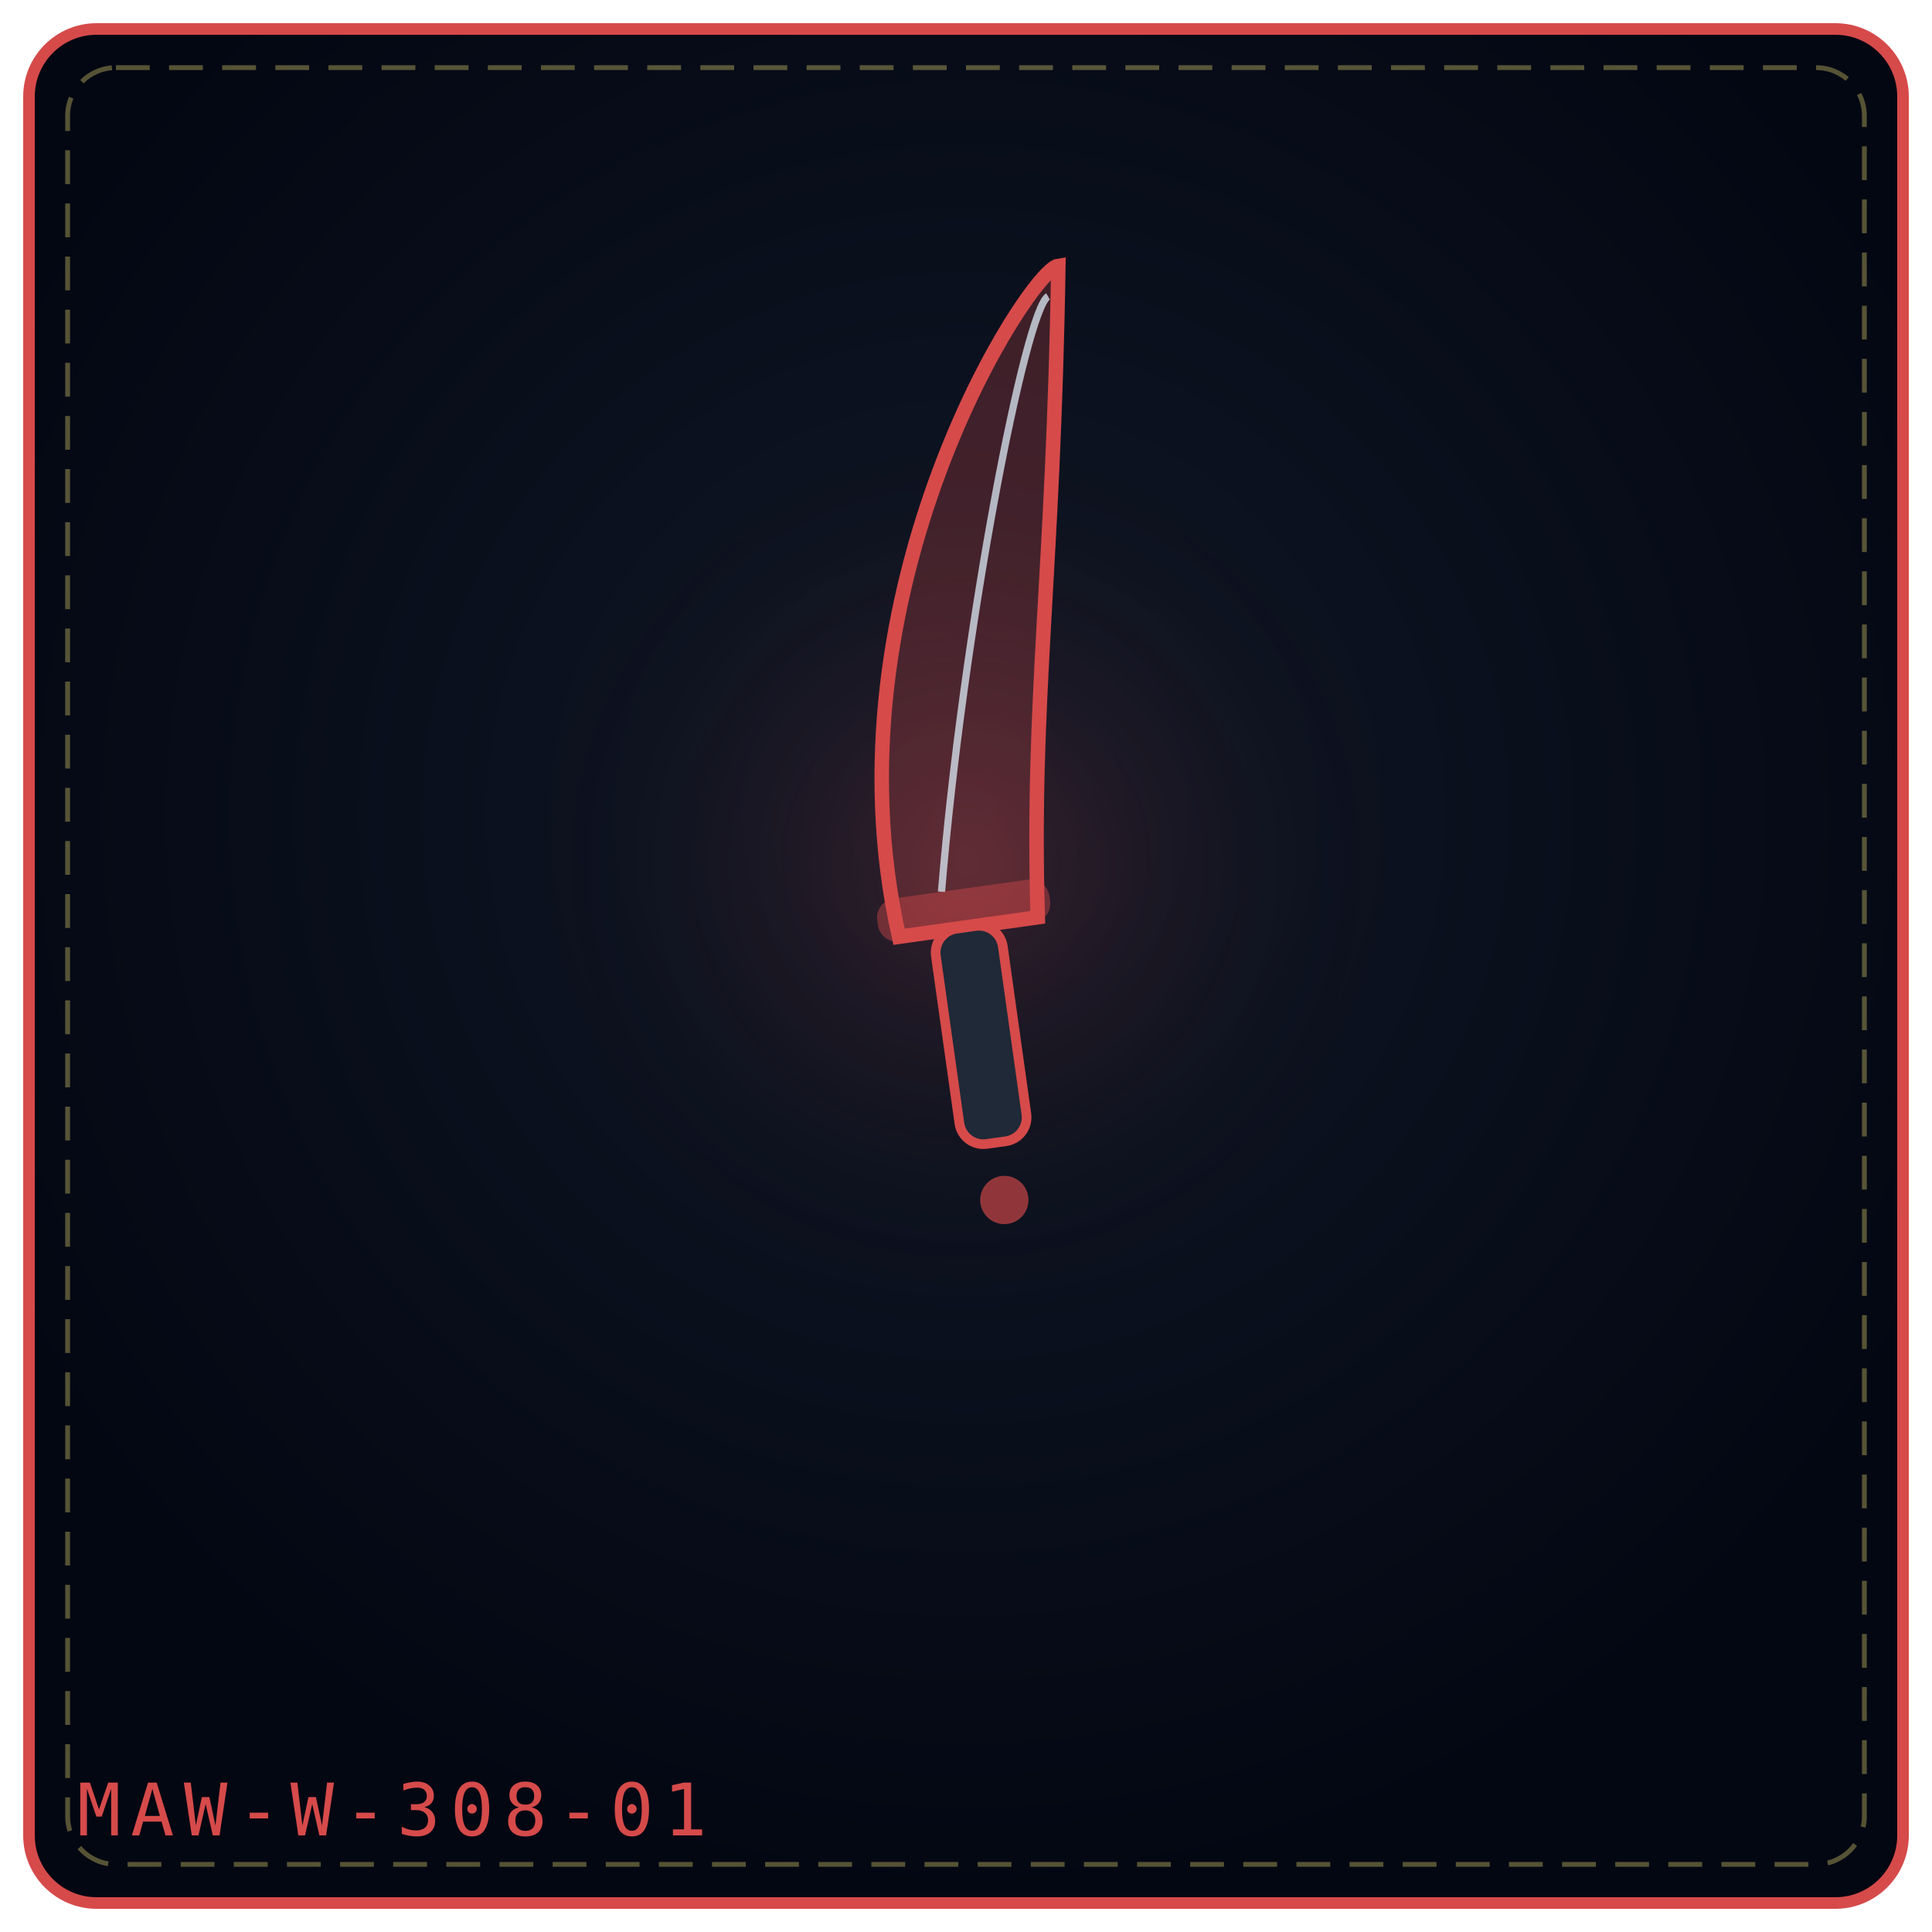
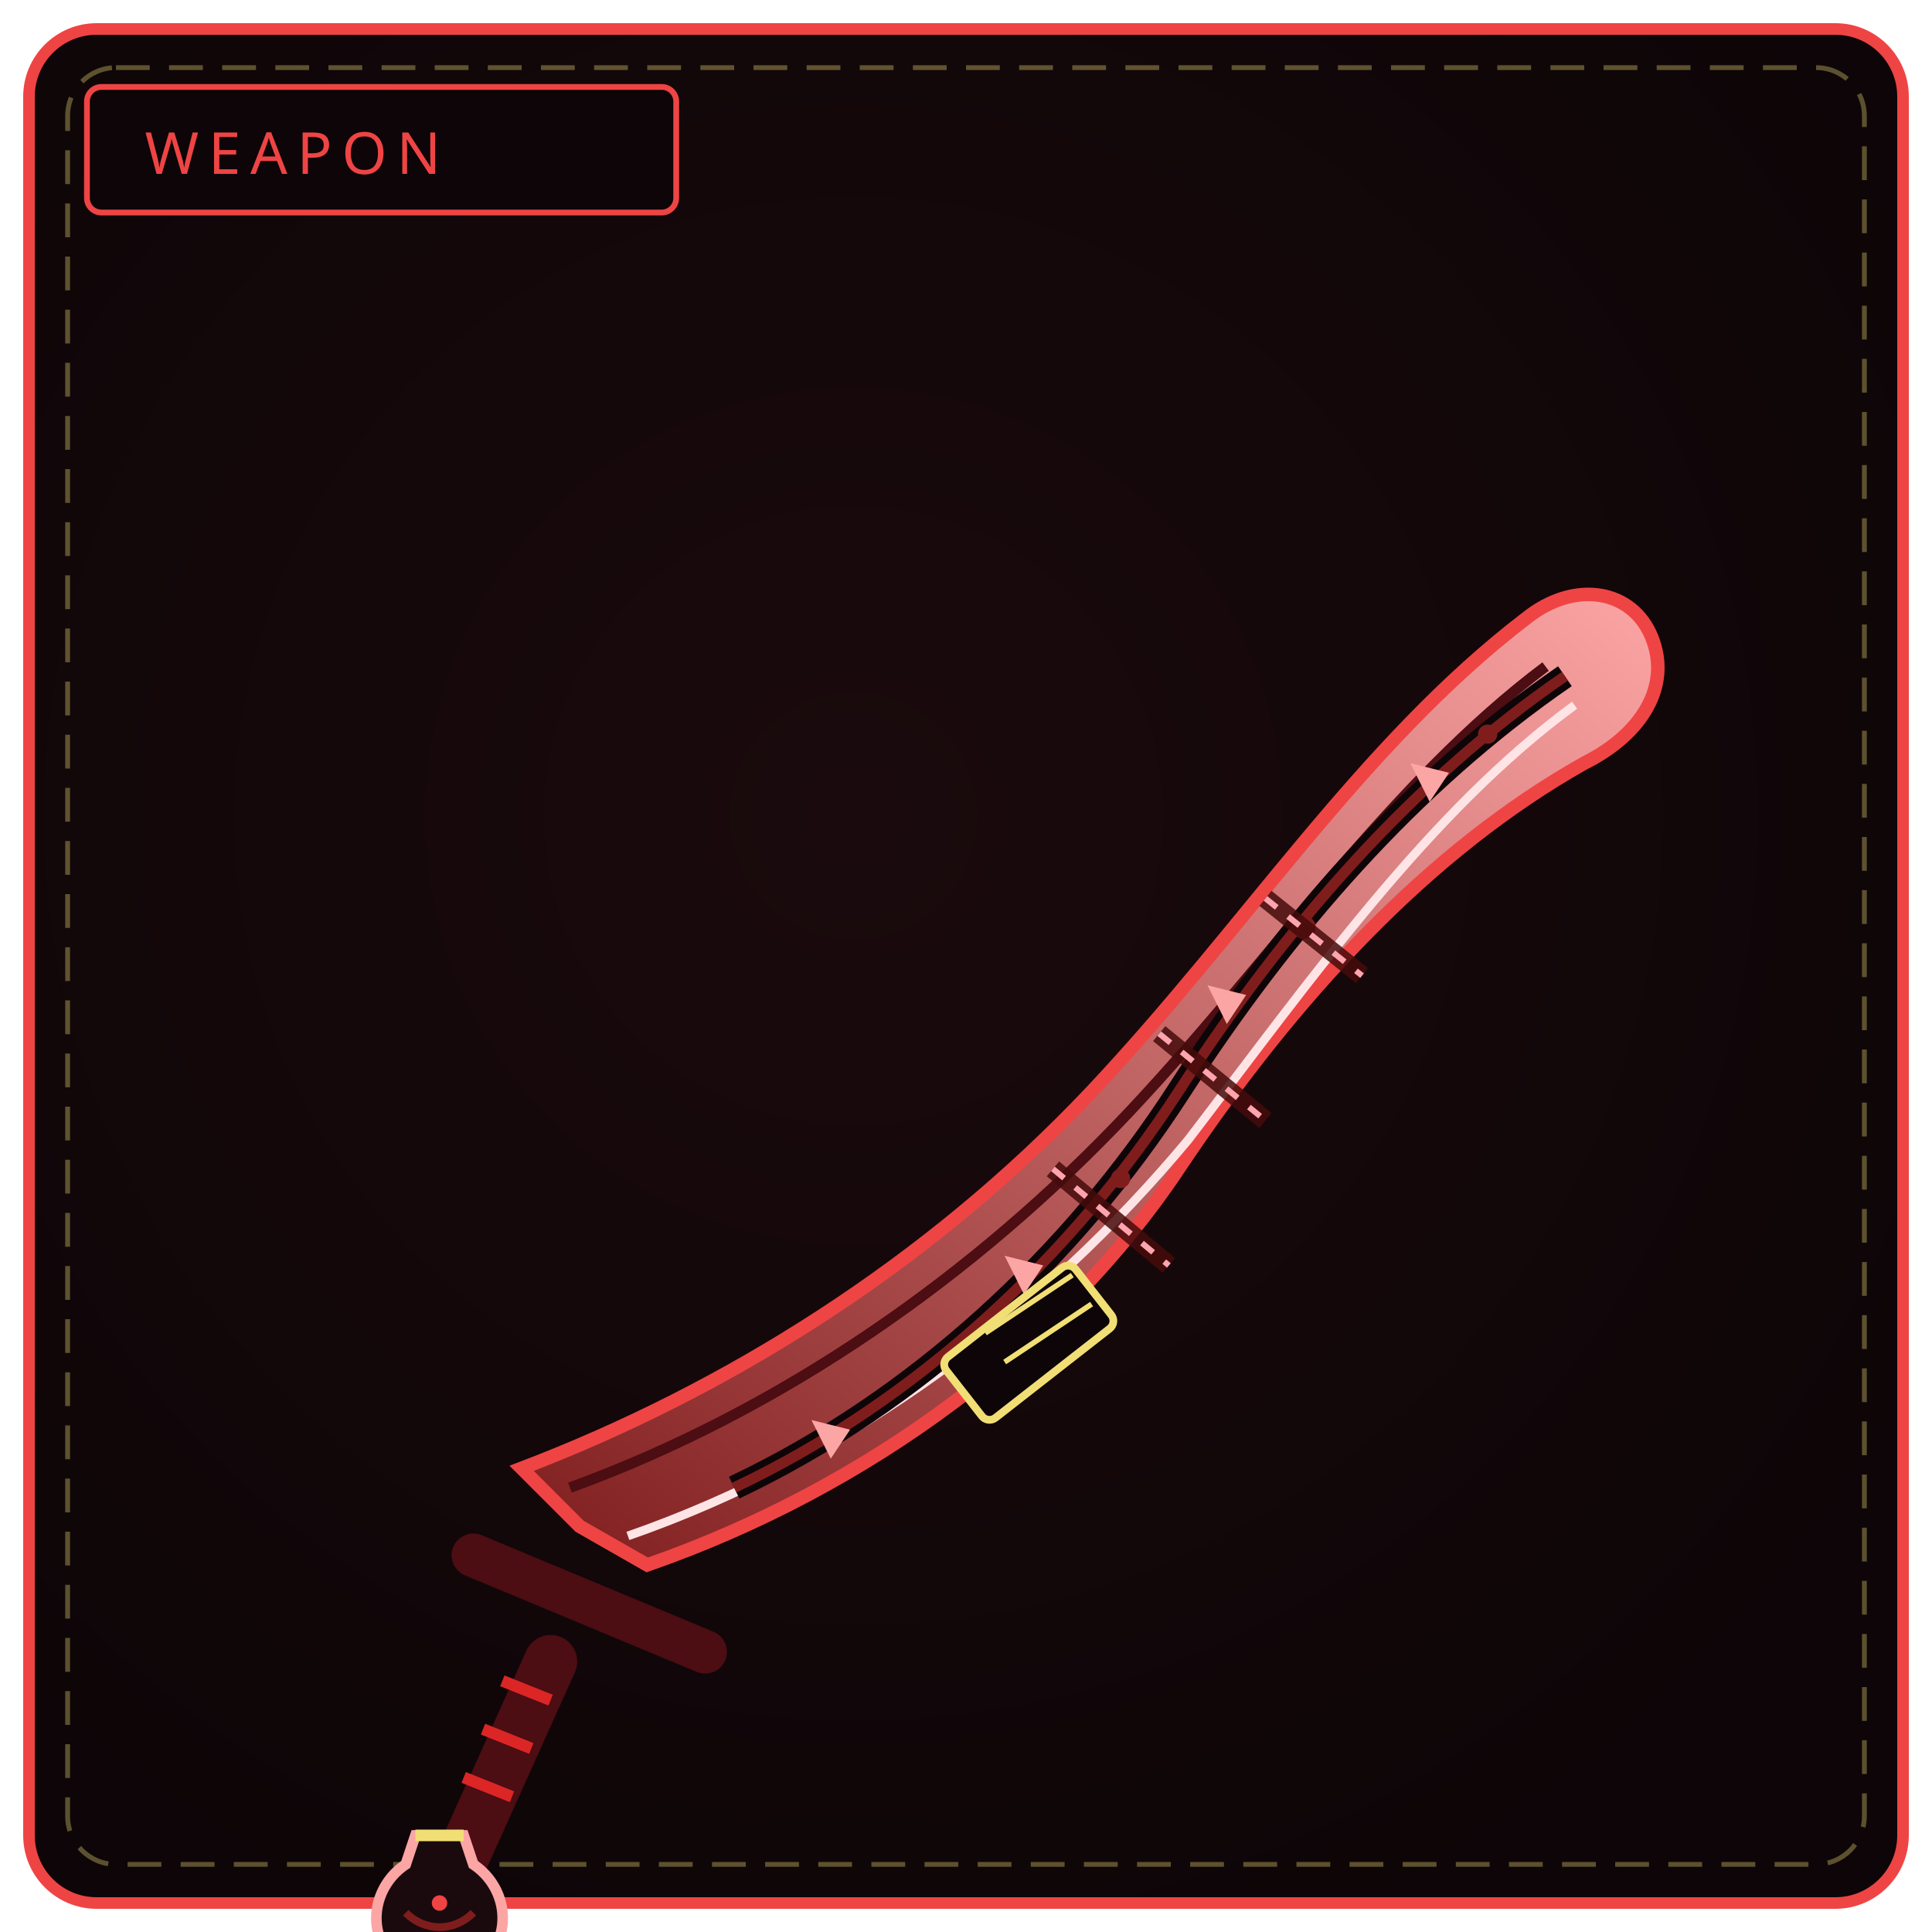
- <svg xmlns="http://www.w3.org/2000/svg" viewBox="0 0 400 400" width="100%" height="100%" role="img" aria-label="VAULT OF UNSPOKEN SPITE’S FANG">
+ <svg xmlns="http://www.w3.org/2000/svg" viewBox="0 0 400 400" width="100%" height="100%" role="img" aria-label="VAULT OF UNSPOKEN SPITES FANG">
  <defs>
-     <radialGradient id="bg9ab406" cx="50%" cy="42%" r="58%">
-       <stop offset="0%" stop-color="#111827" />
-       <stop offset="100%" stop-color="#030712" />
+     <radialGradient id="bw308" cx="44%" cy="42%" r="66%">
+       <stop offset="0%" stop-color="#1a0a0d" />
+       <stop offset="100%" stop-color="#0d0507" />
    </radialGradient>
-     <radialGradient id="gl9ab406" cx="50%" cy="46%" r="42%">
-       <stop offset="0%" stop-color="#d64a4a" stop-opacity=".2" />
-       <stop offset="100%" stop-color="#000" stop-opacity="0" />
-     </radialGradient>
+     <linearGradient id="bl308" x1="0" y1="1" x2="1" y2="0">
+       <stop offset="0" stop-color="#7f1d1d" />
+       <stop offset="1" stop-color="#fca5a5" />
+     </linearGradient>
  </defs>
-   <rect x="6" y="6" width="388" height="388" rx="14" fill="url(#bg9ab406)" stroke="#d64a4a" stroke-width="2.4" />
+   <rect x="6" y="6" width="388" height="388" rx="14" fill="url(#bw308)" stroke="#ef4444" stroke-width="2.4" />
  <rect x="14" y="14" width="372" height="372" rx="10" fill="none" stroke="#f1df76" stroke-width="1" stroke-dasharray="7 4" opacity=".35" />
-   <circle cx="200" cy="188" r="115" fill="url(#gl9ab406)" />
-   <g transform="rotate(-8 200.0 192.0)">
-     <path d="M186.0 192.0 C180.0 118.85, 232.0 59.0 238.0 59.0 C228.0 122.84, 220.0 146.78, 215.0 192.0 Z" fill="#d64a4a" fill-opacity=".26" stroke="#d64a4a" stroke-width="3" />
-     <path d="M196.0 184.0 C208.0 130.82, 230.0 67.0 235.0 65.0" fill="none" stroke="#e0f2fe" stroke-width="1.5" opacity=".72" />
-     <rect x="182.0" y="184.0" width="36" height="9" rx="4" fill="#d64a4a" fill-opacity=".42" />
-     <rect x="193.0" y="192.0" width="14" height="45.0" rx="5" fill="#1f2937" stroke="#d64a4a" stroke-width="2" />
-     <circle cx="200.0" cy="249.0" r="5" fill="#d64a4a" fill-opacity=".65" />
-   </g>
-   <text x="16" y="380" font-family="monospace" font-size="15" letter-spacing="2" fill="#d64a4a">MAW-W-308-01</text>
+   <rect x="18" y="18" width="122" height="26" rx="3" fill="#0d0507" stroke="#ef4444" stroke-width="1.2" />
+   <text x="30" y="36" fill="#ef4444" font-family="Impact, Arial Black, sans-serif" font-size="12" letter-spacing="2">WEAPON</text>
+   <path d="M120 316 L108 304 C 150 288, 192 262, 226 226 C 258 192, 282 154, 316 128 C 326 120, 338 122, 342 132 C 346 142, 340 152, 328 158 C 296 176, 268 206, 244 242 C 220 278, 180 308, 134 324 Z" fill="url(#bl308)" stroke="#ef4444" stroke-width="2.8" />
+   <path d="M118 308 C 162 292, 202 264, 234 230 C 264 198, 288 162, 320 138" fill="none" stroke="#4c0d13" stroke-width="2.2" />
+   <path d="M130 318 C 176 302, 216 272, 246 236 C 272 202, 296 168, 326 146" fill="none" stroke="#ffe4e6" stroke-width="1.8" />
+   <path d="M324 140 C 292 162, 266 192, 244 226 C 222 260, 190 290, 152 308" fill="none" stroke="#0d0507" stroke-width="5" />
+   <path d="M324 140 C 292 162, 266 192, 244 226 C 222 260, 190 290, 152 308" fill="none" stroke="#7f1d1d" stroke-width="2.2" />
+   <path d="M300 160 L292 158 L296 166 Z M258 206 L250 204 L254 212 Z M216 262 L208 260 L212 268 Z M176 296 L168 294 L172 302 Z" fill="#fca5a5" />
+   <circle cx="308" cy="152" r="2" fill="#7f1d1d" />
+   <circle cx="270" cy="192" r="2.4" fill="#7f1d1d" />
+   <circle cx="232" cy="244" r="2" fill="#7f1d1d" />
+   <path d="M262 186 L282 202 M240 214 L262 232 M218 242 L242 262" stroke="#450a0a" stroke-width="4" opacity=".85" />
+   <path d="M262 186 L282 202 M240 214 L262 232 M218 242 L242 262" stroke="#fda4af" stroke-width="1.2" stroke-dasharray="3 3" />
+   <rect x="196" y="270" width="34" height="16" rx="2" transform="rotate(-38 213 278)" fill="#0d0507" stroke="#f1df76" stroke-width="1.6" />
+   <path d="M204 276 L222 264 M208 282 L226 270" stroke="#f1df76" stroke-width="1.1" />
+   <path d="M98 322 L146 342" stroke="#4c0d13" stroke-width="9" stroke-linecap="round" />
+   <path d="M114 344 L96 384" stroke="#4c0d13" stroke-width="11" stroke-linecap="round" />
+   <path d="M114 352 L104 348 M110 362 L100 358 M106 372 L96 368" stroke="#dc2626" stroke-width="2.4" />
+   <path d="M84 386 C 78 390, 76 398, 80 404 C 86 410, 96 410, 102 404 C 106 398, 104 390, 98 386 L 96 380 L 86 380 Z" fill="#1a0a0d" stroke="#fca5a5" stroke-width="2.2" />
+   <path d="M86 380 L96 380" stroke="#f1df76" stroke-width="2.4" />
+   <path d="M84 396 C 88 400, 94 400, 98 396" fill="none" stroke="#7f1d1d" stroke-width="1.6" />
+   <circle cx="91" cy="394" r="1.6" fill="#ef4444" />
</svg>
